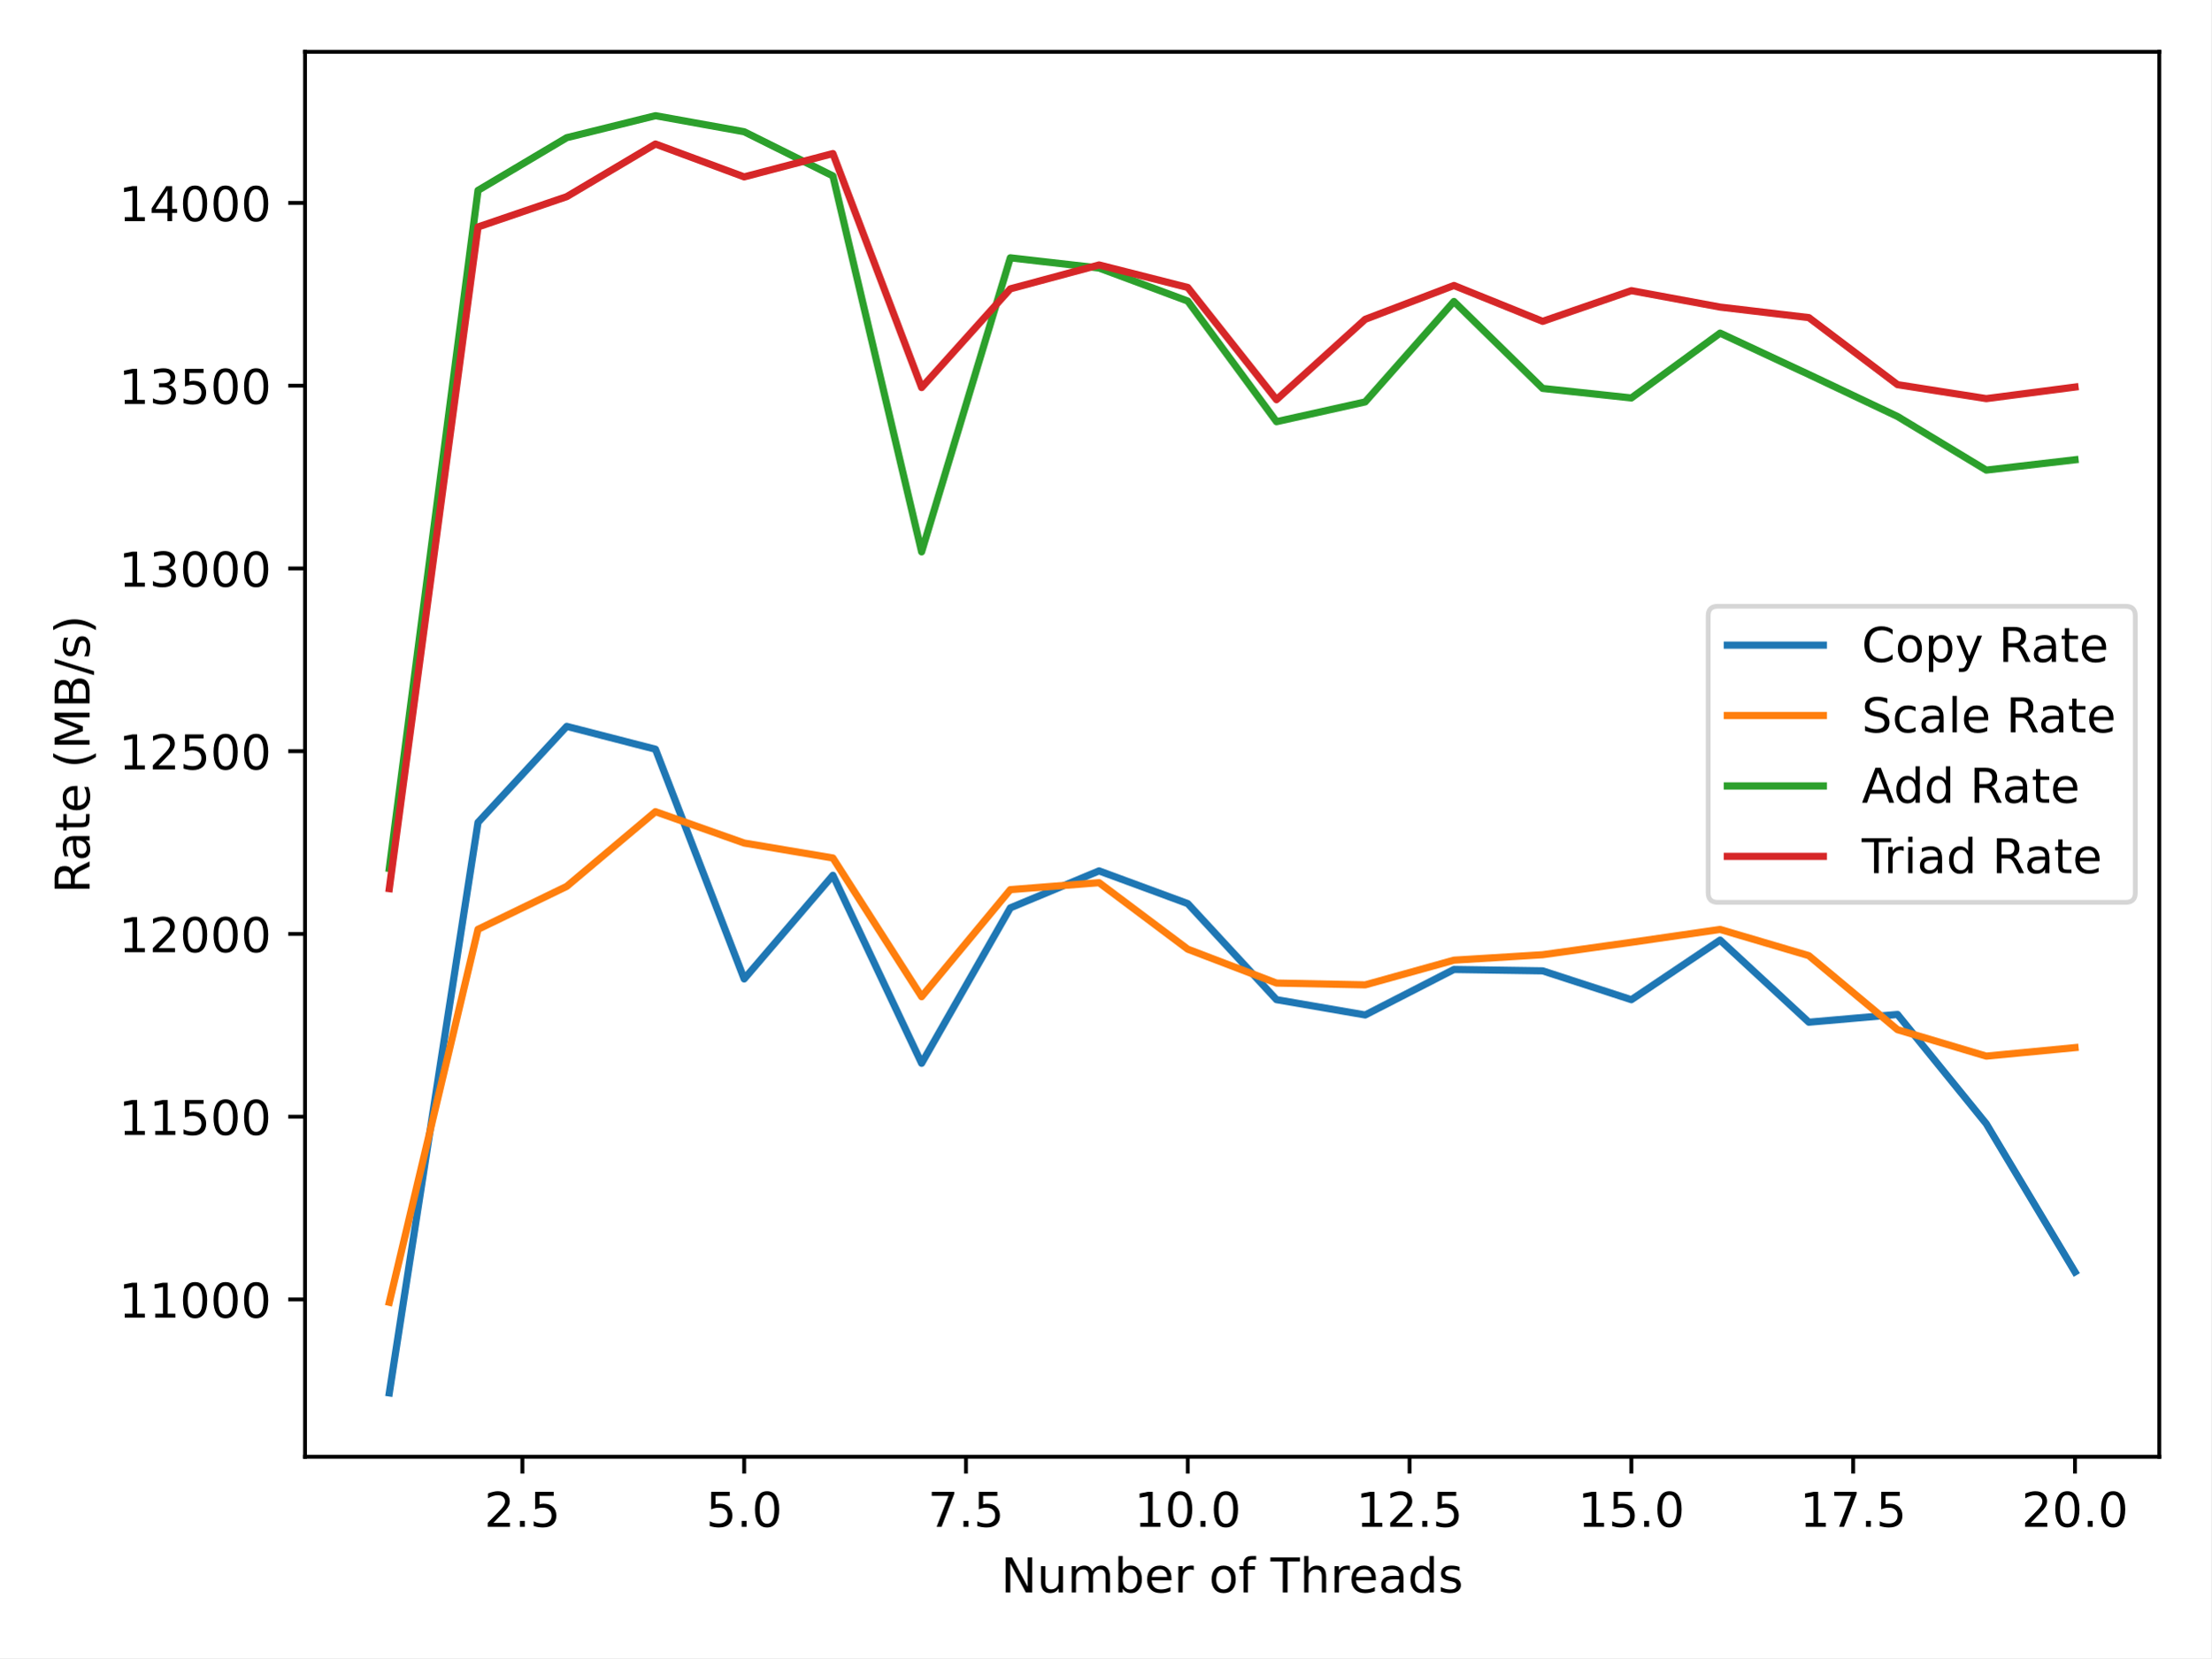
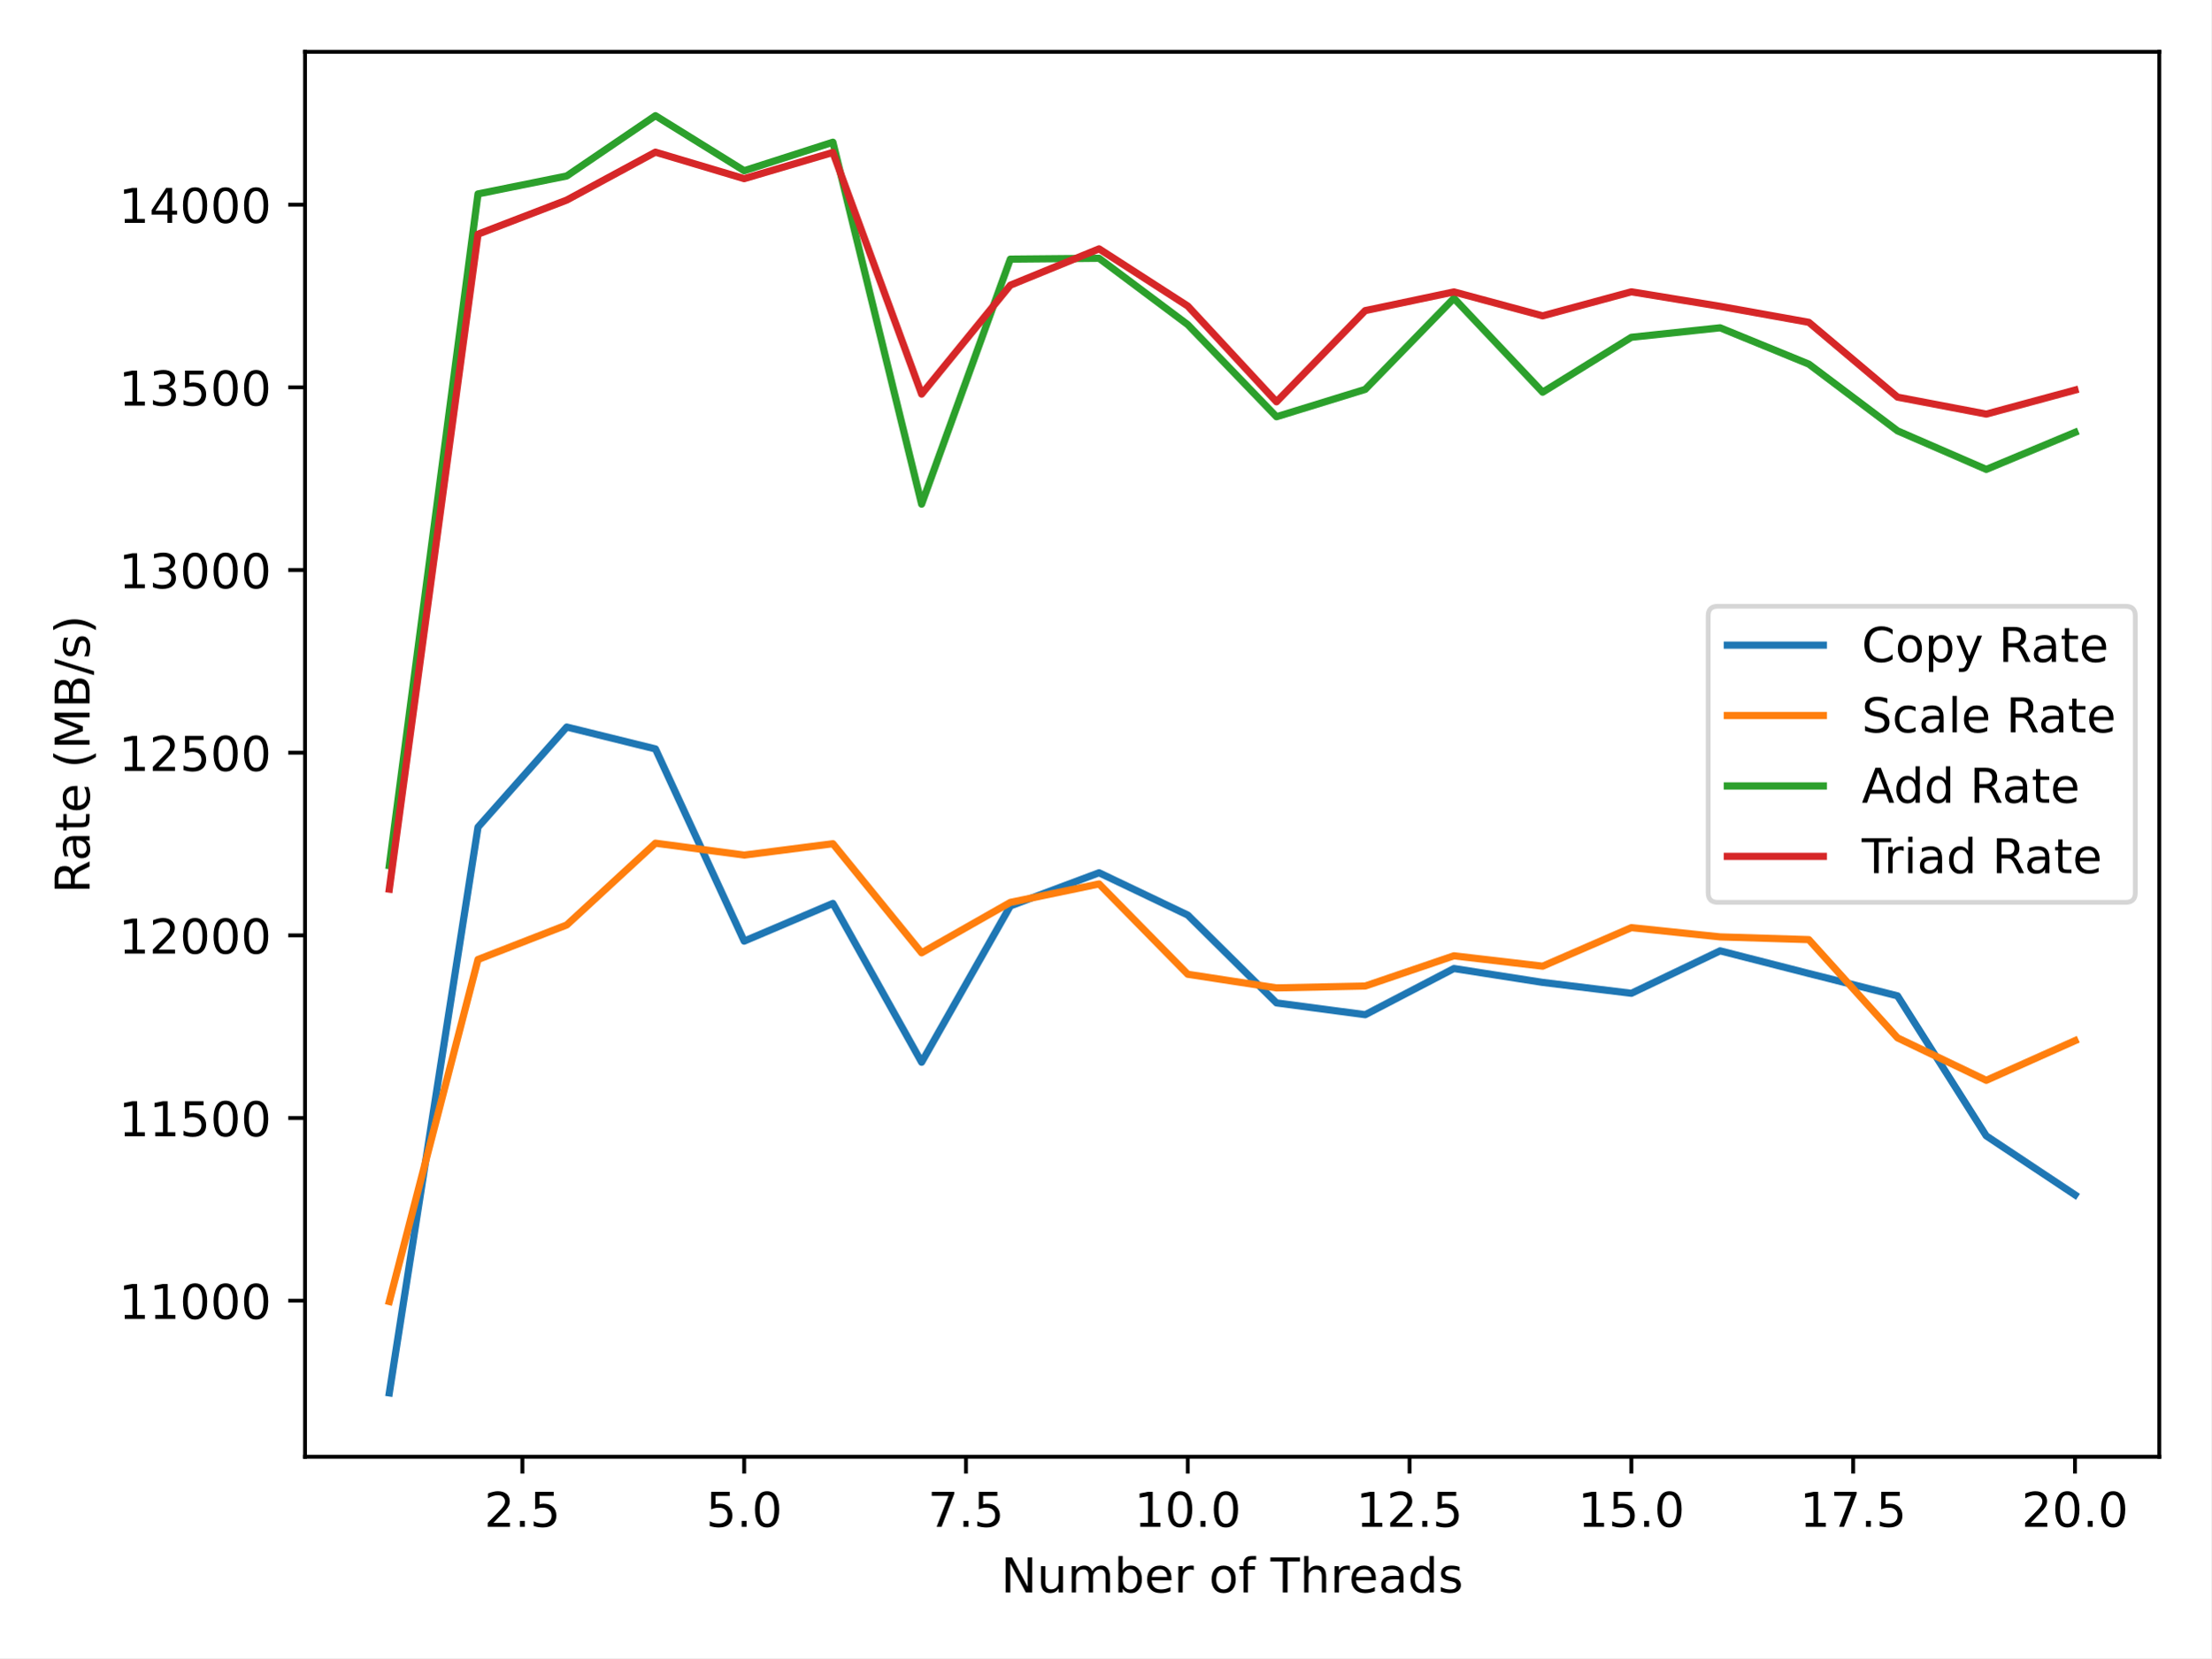
<svg xmlns="http://www.w3.org/2000/svg" xmlns:xlink="http://www.w3.org/1999/xlink" height="345.6pt" version="1.1" viewBox="0 0 460.8 345.6" width="460.8pt">
  <defs>
    <style type="text/css">*{stroke-linecap:butt;stroke-linejoin:round;}</style>
  </defs>
  <g id="figure_1">
    <g id="patch_1">
      <path d="M 0 345.6  L 460.8 345.6  L 460.8 0  L 0 0  z " style="fill:#ffffff;" />
    </g>
    <g id="axes_1">
      <g id="patch_2">
        <path d="M 63.56 303.64  L 450 303.64  L 450 10.8  L 63.56 10.8  z " style="fill:#ffffff;" />
      </g>
      <g id="matplotlib.axis_1">
        <g id="xtick_1">
          <g id="line2d_1">
            <defs>
-               <path d="M 0 0  L 0 3.5  " id="m77274d1e90" style="stroke:#000000;stroke-width:0.8;" />
-             </defs>
-             <g>
-               <use style="stroke:#000000;stroke-width:0.8;" x="108.86" xlink:href="#m77274d1e90" y="303.64" />
+               <path d="M 0 0  L 0 3.5  " id="m2cb01258d8" style="stroke:#000000;stroke-width:0.8;" />
+             </defs>
+             <g>
+               <use style="stroke:#000000;stroke-width:0.8;" x="108.86" xlink:href="#m2cb01258d8" y="303.64" />
            </g>
          </g>
          <g id="text_1">
            <g transform="translate(100.9088 318.2384)scale(0.1 -0.1)">
              <defs>
                <path d="M 19.188 8.297  L 53.609 8.297  L 53.609 0  L 7.328 0  L 7.328 8.297  Q 12.938 14.109 22.625 23.891  Q 32.328 33.688 34.812 36.531  Q 39.547 41.844 41.422 45.531  Q 43.312 49.219 43.312 52.781  Q 43.312 58.594 39.234 62.25  Q 35.156 65.922 28.609 65.922  Q 23.969 65.922 18.812 64.312  Q 13.672 62.703 7.812 59.422  L 7.812 69.391  Q 13.766 71.781 18.938 73  Q 24.125 74.219 28.422 74.219  Q 39.75 74.219 46.484 68.547  Q 53.219 62.891 53.219 53.422  Q 53.219 48.922 51.531 44.891  Q 49.859 40.875 45.406 35.406  Q 44.188 33.984 37.641 27.219  Q 31.109 20.453 19.188 8.297  z " id="DejaVuSans-50" />
                <path d="M 10.688 12.406  L 21 12.406  L 21 0  L 10.688 0  z " id="DejaVuSans-46" />
                <path d="M 10.797 72.906  L 49.516 72.906  L 49.516 64.594  L 19.828 64.594  L 19.828 46.734  Q 21.969 47.469 24.109 47.828  Q 26.266 48.188 28.422 48.188  Q 40.625 48.188 47.75 41.5  Q 54.891 34.812 54.891 23.391  Q 54.891 11.625 47.562 5.094  Q 40.234 -1.422 26.906 -1.422  Q 22.312 -1.422 17.547 -0.641  Q 12.797 0.141 7.719 1.703  L 7.719 11.625  Q 12.109 9.234 16.797 8.062  Q 21.484 6.891 26.703 6.891  Q 35.156 6.891 40.078 11.328  Q 45.016 15.766 45.016 23.391  Q 45.016 31 40.078 35.438  Q 35.156 39.891 26.703 39.891  Q 22.75 39.891 18.812 39.016  Q 14.891 38.141 10.797 36.281  z " id="DejaVuSans-53" />
              </defs>
              <use xlink:href="#DejaVuSans-50" />
              <use x="63.623" xlink:href="#DejaVuSans-46" />
              <use x="95.41" xlink:href="#DejaVuSans-53" />
            </g>
          </g>
        </g>
        <g id="xtick_2">
          <g id="line2d_2">
            <g>
-               <use style="stroke:#000000;stroke-width:0.8;" x="155.085" xlink:href="#m77274d1e90" y="303.64" />
+               <use style="stroke:#000000;stroke-width:0.8;" x="155.085" xlink:href="#m2cb01258d8" y="303.64" />
            </g>
          </g>
          <g id="text_2">
            <g transform="translate(147.1337 318.2384)scale(0.1 -0.1)">
              <defs>
                <path d="M 31.781 66.406  Q 24.172 66.406 20.328 58.906  Q 16.5 51.422 16.5 36.375  Q 16.5 21.391 20.328 13.891  Q 24.172 6.391 31.781 6.391  Q 39.453 6.391 43.281 13.891  Q 47.125 21.391 47.125 36.375  Q 47.125 51.422 43.281 58.906  Q 39.453 66.406 31.781 66.406  z M 31.781 74.219  Q 44.047 74.219 50.516 64.516  Q 56.984 54.828 56.984 36.375  Q 56.984 17.969 50.516 8.266  Q 44.047 -1.422 31.781 -1.422  Q 19.531 -1.422 13.062 8.266  Q 6.594 17.969 6.594 36.375  Q 6.594 54.828 13.062 64.516  Q 19.531 74.219 31.781 74.219  z " id="DejaVuSans-48" />
              </defs>
              <use xlink:href="#DejaVuSans-53" />
              <use x="63.623" xlink:href="#DejaVuSans-46" />
              <use x="95.41" xlink:href="#DejaVuSans-48" />
            </g>
          </g>
        </g>
        <g id="xtick_3">
          <g id="line2d_3">
            <g>
-               <use style="stroke:#000000;stroke-width:0.8;" x="201.31" xlink:href="#m77274d1e90" y="303.64" />
+               <use style="stroke:#000000;stroke-width:0.8;" x="201.31" xlink:href="#m2cb01258d8" y="303.64" />
            </g>
          </g>
          <g id="text_3">
            <g transform="translate(193.3586 318.2384)scale(0.1 -0.1)">
              <defs>
                <path d="M 8.203 72.906  L 55.078 72.906  L 55.078 68.703  L 28.609 0  L 18.312 0  L 43.219 64.594  L 8.203 64.594  z " id="DejaVuSans-55" />
              </defs>
              <use xlink:href="#DejaVuSans-55" />
              <use x="63.623" xlink:href="#DejaVuSans-46" />
              <use x="95.41" xlink:href="#DejaVuSans-53" />
            </g>
          </g>
        </g>
        <g id="xtick_4">
          <g id="line2d_4">
            <g>
-               <use style="stroke:#000000;stroke-width:0.8;" x="247.535" xlink:href="#m77274d1e90" y="303.64" />
+               <use style="stroke:#000000;stroke-width:0.8;" x="247.535" xlink:href="#m2cb01258d8" y="303.64" />
            </g>
          </g>
          <g id="text_4">
            <g transform="translate(236.4022 318.2384)scale(0.1 -0.1)">
              <defs>
                <path d="M 12.406 8.297  L 28.516 8.297  L 28.516 63.922  L 10.984 60.406  L 10.984 69.391  L 28.422 72.906  L 38.281 72.906  L 38.281 8.297  L 54.391 8.297  L 54.391 0  L 12.406 0  z " id="DejaVuSans-49" />
              </defs>
              <use xlink:href="#DejaVuSans-49" />
              <use x="63.623" xlink:href="#DejaVuSans-48" />
              <use x="127.246" xlink:href="#DejaVuSans-46" />
              <use x="159.033" xlink:href="#DejaVuSans-48" />
            </g>
          </g>
        </g>
        <g id="xtick_5">
          <g id="line2d_5">
            <g>
-               <use style="stroke:#000000;stroke-width:0.8;" x="293.76" xlink:href="#m77274d1e90" y="303.64" />
+               <use style="stroke:#000000;stroke-width:0.8;" x="293.76" xlink:href="#m2cb01258d8" y="303.64" />
            </g>
          </g>
          <g id="text_5">
            <g transform="translate(282.6271 318.2384)scale(0.1 -0.1)">
              <use xlink:href="#DejaVuSans-49" />
              <use x="63.623" xlink:href="#DejaVuSans-50" />
              <use x="127.246" xlink:href="#DejaVuSans-46" />
              <use x="159.033" xlink:href="#DejaVuSans-53" />
            </g>
          </g>
        </g>
        <g id="xtick_6">
          <g id="line2d_6">
            <g>
-               <use style="stroke:#000000;stroke-width:0.8;" x="339.985" xlink:href="#m77274d1e90" y="303.64" />
+               <use style="stroke:#000000;stroke-width:0.8;" x="339.985" xlink:href="#m2cb01258d8" y="303.64" />
            </g>
          </g>
          <g id="text_6">
            <g transform="translate(328.852 318.2384)scale(0.1 -0.1)">
              <use xlink:href="#DejaVuSans-49" />
              <use x="63.623" xlink:href="#DejaVuSans-53" />
              <use x="127.246" xlink:href="#DejaVuSans-46" />
              <use x="159.033" xlink:href="#DejaVuSans-48" />
            </g>
          </g>
        </g>
        <g id="xtick_7">
          <g id="line2d_7">
            <g>
-               <use style="stroke:#000000;stroke-width:0.8;" x="386.21" xlink:href="#m77274d1e90" y="303.64" />
+               <use style="stroke:#000000;stroke-width:0.8;" x="386.21" xlink:href="#m2cb01258d8" y="303.64" />
            </g>
          </g>
          <g id="text_7">
            <g transform="translate(375.0769 318.2384)scale(0.1 -0.1)">
              <use xlink:href="#DejaVuSans-49" />
              <use x="63.623" xlink:href="#DejaVuSans-55" />
              <use x="127.246" xlink:href="#DejaVuSans-46" />
              <use x="159.033" xlink:href="#DejaVuSans-53" />
            </g>
          </g>
        </g>
        <g id="xtick_8">
          <g id="line2d_8">
            <g>
-               <use style="stroke:#000000;stroke-width:0.8;" x="432.435" xlink:href="#m77274d1e90" y="303.64" />
+               <use style="stroke:#000000;stroke-width:0.8;" x="432.435" xlink:href="#m2cb01258d8" y="303.64" />
            </g>
          </g>
          <g id="text_8">
            <g transform="translate(421.3017 318.2384)scale(0.1 -0.1)">
              <use xlink:href="#DejaVuSans-50" />
              <use x="63.623" xlink:href="#DejaVuSans-48" />
              <use x="127.246" xlink:href="#DejaVuSans-46" />
              <use x="159.033" xlink:href="#DejaVuSans-48" />
            </g>
          </g>
        </g>
        <g id="text_9">
          <g transform="translate(208.6113 331.9166)scale(0.1 -0.1)">
            <defs>
              <path d="M 9.812 72.906  L 23.094 72.906  L 55.422 11.922  L 55.422 72.906  L 64.984 72.906  L 64.984 0  L 51.703 0  L 19.391 60.984  L 19.391 0  L 9.812 0  z " id="DejaVuSans-78" />
              <path d="M 8.5 21.578  L 8.5 54.688  L 17.484 54.688  L 17.484 21.922  Q 17.484 14.156 20.5 10.266  Q 23.531 6.391 29.594 6.391  Q 36.859 6.391 41.078 11.031  Q 45.312 15.672 45.312 23.688  L 45.312 54.688  L 54.297 54.688  L 54.297 0  L 45.312 0  L 45.312 8.406  Q 42.047 3.422 37.719 1  Q 33.406 -1.422 27.688 -1.422  Q 18.266 -1.422 13.375 4.438  Q 8.5 10.297 8.5 21.578  z M 31.109 56  z " id="DejaVuSans-117" />
              <path d="M 52 44.188  Q 55.375 50.25 60.062 53.125  Q 64.75 56 71.094 56  Q 79.641 56 84.281 50.016  Q 88.922 44.047 88.922 33.016  L 88.922 0  L 79.891 0  L 79.891 32.719  Q 79.891 40.578 77.094 44.375  Q 74.312 48.188 68.609 48.188  Q 61.625 48.188 57.562 43.547  Q 53.516 38.922 53.516 30.906  L 53.516 0  L 44.484 0  L 44.484 32.719  Q 44.484 40.625 41.703 44.406  Q 38.922 48.188 33.109 48.188  Q 26.219 48.188 22.156 43.531  Q 18.109 38.875 18.109 30.906  L 18.109 0  L 9.078 0  L 9.078 54.688  L 18.109 54.688  L 18.109 46.188  Q 21.188 51.219 25.484 53.609  Q 29.781 56 35.688 56  Q 41.656 56 45.828 52.969  Q 50 49.953 52 44.188  z " id="DejaVuSans-109" />
              <path d="M 48.688 27.297  Q 48.688 37.203 44.609 42.844  Q 40.531 48.484 33.406 48.484  Q 26.266 48.484 22.188 42.844  Q 18.109 37.203 18.109 27.297  Q 18.109 17.391 22.188 11.75  Q 26.266 6.109 33.406 6.109  Q 40.531 6.109 44.609 11.75  Q 48.688 17.391 48.688 27.297  z M 18.109 46.391  Q 20.953 51.266 25.266 53.625  Q 29.594 56 35.594 56  Q 45.562 56 51.781 48.094  Q 58.016 40.188 58.016 27.297  Q 58.016 14.406 51.781 6.484  Q 45.562 -1.422 35.594 -1.422  Q 29.594 -1.422 25.266 0.953  Q 20.953 3.328 18.109 8.203  L 18.109 0  L 9.078 0  L 9.078 75.984  L 18.109 75.984  z " id="DejaVuSans-98" />
              <path d="M 56.203 29.594  L 56.203 25.203  L 14.891 25.203  Q 15.484 15.922 20.484 11.062  Q 25.484 6.203 34.422 6.203  Q 39.594 6.203 44.453 7.469  Q 49.312 8.734 54.109 11.281  L 54.109 2.781  Q 49.266 0.734 44.188 -0.344  Q 39.109 -1.422 33.891 -1.422  Q 20.797 -1.422 13.156 6.188  Q 5.516 13.812 5.516 26.812  Q 5.516 40.234 12.766 48.109  Q 20.016 56 32.328 56  Q 43.359 56 49.781 48.891  Q 56.203 41.797 56.203 29.594  z M 47.219 32.234  Q 47.125 39.594 43.094 43.984  Q 39.062 48.391 32.422 48.391  Q 24.906 48.391 20.391 44.141  Q 15.875 39.891 15.188 32.172  z " id="DejaVuSans-101" />
              <path d="M 41.109 46.297  Q 39.594 47.172 37.812 47.578  Q 36.031 48 33.891 48  Q 26.266 48 22.188 43.047  Q 18.109 38.094 18.109 28.812  L 18.109 0  L 9.078 0  L 9.078 54.688  L 18.109 54.688  L 18.109 46.188  Q 20.953 51.172 25.484 53.578  Q 30.031 56 36.531 56  Q 37.453 56 38.578 55.875  Q 39.703 55.766 41.062 55.516  z " id="DejaVuSans-114" />
              <path id="DejaVuSans-32" />
              <path d="M 30.609 48.391  Q 23.391 48.391 19.188 42.75  Q 14.984 37.109 14.984 27.297  Q 14.984 17.484 19.156 11.844  Q 23.344 6.203 30.609 6.203  Q 37.797 6.203 41.984 11.859  Q 46.188 17.531 46.188 27.297  Q 46.188 37.016 41.984 42.703  Q 37.797 48.391 30.609 48.391  z M 30.609 56  Q 42.328 56 49.016 48.375  Q 55.719 40.766 55.719 27.297  Q 55.719 13.875 49.016 6.219  Q 42.328 -1.422 30.609 -1.422  Q 18.844 -1.422 12.172 6.219  Q 5.516 13.875 5.516 27.297  Q 5.516 40.766 12.172 48.375  Q 18.844 56 30.609 56  z " id="DejaVuSans-111" />
              <path d="M 37.109 75.984  L 37.109 68.5  L 28.516 68.5  Q 23.688 68.5 21.797 66.547  Q 19.922 64.594 19.922 59.516  L 19.922 54.688  L 34.719 54.688  L 34.719 47.703  L 19.922 47.703  L 19.922 0  L 10.891 0  L 10.891 47.703  L 2.297 47.703  L 2.297 54.688  L 10.891 54.688  L 10.891 58.5  Q 10.891 67.625 15.141 71.797  Q 19.391 75.984 28.609 75.984  z " id="DejaVuSans-102" />
              <path d="M -0.297 72.906  L 61.375 72.906  L 61.375 64.594  L 35.5 64.594  L 35.5 0  L 25.594 0  L 25.594 64.594  L -0.297 64.594  z " id="DejaVuSans-84" />
              <path d="M 54.891 33.016  L 54.891 0  L 45.906 0  L 45.906 32.719  Q 45.906 40.484 42.875 44.328  Q 39.844 48.188 33.797 48.188  Q 26.516 48.188 22.312 43.547  Q 18.109 38.922 18.109 30.906  L 18.109 0  L 9.078 0  L 9.078 75.984  L 18.109 75.984  L 18.109 46.188  Q 21.344 51.125 25.703 53.562  Q 30.078 56 35.797 56  Q 45.219 56 50.047 50.172  Q 54.891 44.344 54.891 33.016  z " id="DejaVuSans-104" />
              <path d="M 34.281 27.484  Q 23.391 27.484 19.188 25  Q 14.984 22.516 14.984 16.5  Q 14.984 11.719 18.141 8.906  Q 21.297 6.109 26.703 6.109  Q 34.188 6.109 38.703 11.406  Q 43.219 16.703 43.219 25.484  L 43.219 27.484  z M 52.203 31.203  L 52.203 0  L 43.219 0  L 43.219 8.297  Q 40.141 3.328 35.547 0.953  Q 30.953 -1.422 24.312 -1.422  Q 15.922 -1.422 10.953 3.297  Q 6 8.016 6 15.922  Q 6 25.141 12.172 29.828  Q 18.359 34.516 30.609 34.516  L 43.219 34.516  L 43.219 35.406  Q 43.219 41.609 39.141 45  Q 35.062 48.391 27.688 48.391  Q 23 48.391 18.547 47.266  Q 14.109 46.141 10.016 43.891  L 10.016 52.203  Q 14.938 54.109 19.578 55.047  Q 24.219 56 28.609 56  Q 40.484 56 46.344 49.844  Q 52.203 43.703 52.203 31.203  z " id="DejaVuSans-97" />
              <path d="M 45.406 46.391  L 45.406 75.984  L 54.391 75.984  L 54.391 0  L 45.406 0  L 45.406 8.203  Q 42.578 3.328 38.25 0.953  Q 33.938 -1.422 27.875 -1.422  Q 17.969 -1.422 11.734 6.484  Q 5.516 14.406 5.516 27.297  Q 5.516 40.188 11.734 48.094  Q 17.969 56 27.875 56  Q 33.938 56 38.25 53.625  Q 42.578 51.266 45.406 46.391  z M 14.797 27.297  Q 14.797 17.391 18.875 11.75  Q 22.953 6.109 30.078 6.109  Q 37.203 6.109 41.297 11.75  Q 45.406 17.391 45.406 27.297  Q 45.406 37.203 41.297 42.844  Q 37.203 48.484 30.078 48.484  Q 22.953 48.484 18.875 42.844  Q 14.797 37.203 14.797 27.297  z " id="DejaVuSans-100" />
              <path d="M 44.281 53.078  L 44.281 44.578  Q 40.484 46.531 36.375 47.5  Q 32.281 48.484 27.875 48.484  Q 21.188 48.484 17.844 46.438  Q 14.5 44.391 14.5 40.281  Q 14.5 37.156 16.891 35.375  Q 19.281 33.594 26.516 31.984  L 29.594 31.297  Q 39.156 29.25 43.188 25.516  Q 47.219 21.781 47.219 15.094  Q 47.219 7.469 41.188 3.016  Q 35.156 -1.422 24.609 -1.422  Q 20.219 -1.422 15.453 -0.562  Q 10.688 0.297 5.422 2  L 5.422 11.281  Q 10.406 8.688 15.234 7.391  Q 20.062 6.109 24.812 6.109  Q 31.156 6.109 34.562 8.281  Q 37.984 10.453 37.984 14.406  Q 37.984 18.062 35.516 20.016  Q 33.062 21.969 24.703 23.781  L 21.578 24.516  Q 13.234 26.266 9.516 29.906  Q 5.812 33.547 5.812 39.891  Q 5.812 47.609 11.281 51.797  Q 16.75 56 26.812 56  Q 31.781 56 36.172 55.266  Q 40.578 54.547 44.281 53.078  z " id="DejaVuSans-115" />
            </defs>
            <use xlink:href="#DejaVuSans-78" />
            <use x="74.805" xlink:href="#DejaVuSans-117" />
            <use x="138.184" xlink:href="#DejaVuSans-109" />
            <use x="235.596" xlink:href="#DejaVuSans-98" />
            <use x="299.072" xlink:href="#DejaVuSans-101" />
            <use x="360.596" xlink:href="#DejaVuSans-114" />
            <use x="401.709" xlink:href="#DejaVuSans-32" />
            <use x="433.496" xlink:href="#DejaVuSans-111" />
            <use x="494.678" xlink:href="#DejaVuSans-102" />
            <use x="529.883" xlink:href="#DejaVuSans-32" />
            <use x="561.67" xlink:href="#DejaVuSans-84" />
            <use x="622.754" xlink:href="#DejaVuSans-104" />
            <use x="686.133" xlink:href="#DejaVuSans-114" />
            <use x="724.996" xlink:href="#DejaVuSans-101" />
            <use x="786.52" xlink:href="#DejaVuSans-97" />
            <use x="847.799" xlink:href="#DejaVuSans-100" />
            <use x="911.275" xlink:href="#DejaVuSans-115" />
          </g>
        </g>
      </g>
      <g id="matplotlib.axis_2">
        <g id="ytick_1">
          <g id="line2d_9">
            <defs>
-               <path d="M 0 0  L -3.5 0  " id="m39aaf5195e" style="stroke:#000000;stroke-width:0.8;" />
-             </defs>
-             <g>
-               <use style="stroke:#000000;stroke-width:0.8;" x="63.56" xlink:href="#m39aaf5195e" y="270.848" />
+               <path d="M 0 0  L -3.5 0  " id="m0d401abd4e" style="stroke:#000000;stroke-width:0.8;" />
+             </defs>
+             <g>
+               <use style="stroke:#000000;stroke-width:0.8;" x="63.56" xlink:href="#m0d401abd4e" y="271.108" />
            </g>
          </g>
          <g id="text_10">
-             <g transform="translate(24.7475 274.6474)scale(0.1 -0.1)">
+             <g transform="translate(24.7475 274.9077)scale(0.1 -0.1)">
              <use xlink:href="#DejaVuSans-49" />
              <use x="63.623" xlink:href="#DejaVuSans-49" />
              <use x="127.246" xlink:href="#DejaVuSans-48" />
              <use x="190.869" xlink:href="#DejaVuSans-48" />
              <use x="254.492" xlink:href="#DejaVuSans-48" />
            </g>
          </g>
        </g>
        <g id="ytick_2">
          <g id="line2d_10">
            <g>
-               <use style="stroke:#000000;stroke-width:0.8;" x="63.56" xlink:href="#m39aaf5195e" y="232.755" />
+               <use style="stroke:#000000;stroke-width:0.8;" x="63.56" xlink:href="#m0d401abd4e" y="233.033" />
            </g>
          </g>
          <g id="text_11">
-             <g transform="translate(24.7475 236.5542)scale(0.1 -0.1)">
+             <g transform="translate(24.7475 236.8319)scale(0.1 -0.1)">
              <use xlink:href="#DejaVuSans-49" />
              <use x="63.623" xlink:href="#DejaVuSans-49" />
              <use x="127.246" xlink:href="#DejaVuSans-53" />
              <use x="190.869" xlink:href="#DejaVuSans-48" />
              <use x="254.492" xlink:href="#DejaVuSans-48" />
            </g>
          </g>
        </g>
        <g id="ytick_3">
          <g id="line2d_11">
            <g>
-               <use style="stroke:#000000;stroke-width:0.8;" x="63.56" xlink:href="#m39aaf5195e" y="194.662" />
+               <use style="stroke:#000000;stroke-width:0.8;" x="63.56" xlink:href="#m0d401abd4e" y="194.957" />
            </g>
          </g>
          <g id="text_12">
-             <g transform="translate(24.7475 198.461)scale(0.1 -0.1)">
+             <g transform="translate(24.7475 198.7561)scale(0.1 -0.1)">
              <use xlink:href="#DejaVuSans-49" />
              <use x="63.623" xlink:href="#DejaVuSans-50" />
              <use x="127.246" xlink:href="#DejaVuSans-48" />
              <use x="190.869" xlink:href="#DejaVuSans-48" />
              <use x="254.492" xlink:href="#DejaVuSans-48" />
            </g>
          </g>
        </g>
        <g id="ytick_4">
          <g id="line2d_12">
            <g>
-               <use style="stroke:#000000;stroke-width:0.8;" x="63.56" xlink:href="#m39aaf5195e" y="156.569" />
+               <use style="stroke:#000000;stroke-width:0.8;" x="63.56" xlink:href="#m0d401abd4e" y="156.881" />
            </g>
          </g>
          <g id="text_13">
-             <g transform="translate(24.7475 160.3678)scale(0.1 -0.1)">
+             <g transform="translate(24.7475 160.6803)scale(0.1 -0.1)">
              <use xlink:href="#DejaVuSans-49" />
              <use x="63.623" xlink:href="#DejaVuSans-50" />
              <use x="127.246" xlink:href="#DejaVuSans-53" />
              <use x="190.869" xlink:href="#DejaVuSans-48" />
              <use x="254.492" xlink:href="#DejaVuSans-48" />
            </g>
          </g>
        </g>
        <g id="ytick_5">
          <g id="line2d_13">
            <g>
-               <use style="stroke:#000000;stroke-width:0.8;" x="63.56" xlink:href="#m39aaf5195e" y="118.475" />
+               <use style="stroke:#000000;stroke-width:0.8;" x="63.56" xlink:href="#m0d401abd4e" y="118.805" />
            </g>
          </g>
          <g id="text_14">
-             <g transform="translate(24.7475 122.2746)scale(0.1 -0.1)">
+             <g transform="translate(24.7475 122.6046)scale(0.1 -0.1)">
              <defs>
                <path d="M 40.578 39.312  Q 47.656 37.797 51.625 33  Q 55.609 28.219 55.609 21.188  Q 55.609 10.406 48.188 4.484  Q 40.766 -1.422 27.094 -1.422  Q 22.516 -1.422 17.656 -0.516  Q 12.797 0.391 7.625 2.203  L 7.625 11.719  Q 11.719 9.328 16.594 8.109  Q 21.484 6.891 26.812 6.891  Q 36.078 6.891 40.938 10.547  Q 45.797 14.203 45.797 21.188  Q 45.797 27.641 41.281 31.266  Q 36.766 34.906 28.719 34.906  L 20.219 34.906  L 20.219 43.016  L 29.109 43.016  Q 36.375 43.016 40.234 45.922  Q 44.094 48.828 44.094 54.297  Q 44.094 59.906 40.109 62.906  Q 36.141 65.922 28.719 65.922  Q 24.656 65.922 20.016 65.031  Q 15.375 64.156 9.812 62.312  L 9.812 71.094  Q 15.438 72.656 20.344 73.438  Q 25.25 74.219 29.594 74.219  Q 40.828 74.219 47.359 69.109  Q 53.906 64.016 53.906 55.328  Q 53.906 49.266 50.438 45.094  Q 46.969 40.922 40.578 39.312  z " id="DejaVuSans-51" />
              </defs>
              <use xlink:href="#DejaVuSans-49" />
              <use x="63.623" xlink:href="#DejaVuSans-51" />
              <use x="127.246" xlink:href="#DejaVuSans-48" />
              <use x="190.869" xlink:href="#DejaVuSans-48" />
              <use x="254.492" xlink:href="#DejaVuSans-48" />
            </g>
          </g>
        </g>
        <g id="ytick_6">
          <g id="line2d_14">
            <g>
-               <use style="stroke:#000000;stroke-width:0.8;" x="63.56" xlink:href="#m39aaf5195e" y="80.382" />
+               <use style="stroke:#000000;stroke-width:0.8;" x="63.56" xlink:href="#m0d401abd4e" y="80.73" />
            </g>
          </g>
          <g id="text_15">
-             <g transform="translate(24.7475 84.18141)scale(0.1 -0.1)">
+             <g transform="translate(24.7475 84.5288)scale(0.1 -0.1)">
              <use xlink:href="#DejaVuSans-49" />
              <use x="63.623" xlink:href="#DejaVuSans-51" />
              <use x="127.246" xlink:href="#DejaVuSans-53" />
              <use x="190.869" xlink:href="#DejaVuSans-48" />
              <use x="254.492" xlink:href="#DejaVuSans-48" />
            </g>
          </g>
        </g>
        <g id="ytick_7">
          <g id="line2d_15">
            <g>
-               <use style="stroke:#000000;stroke-width:0.8;" x="63.56" xlink:href="#m39aaf5195e" y="42.289" />
+               <use style="stroke:#000000;stroke-width:0.8;" x="63.56" xlink:href="#m0d401abd4e" y="42.654" />
            </g>
          </g>
          <g id="text_16">
-             <g transform="translate(24.7475 46.08821)scale(0.1 -0.1)">
+             <g transform="translate(24.7475 46.45303)scale(0.1 -0.1)">
              <defs>
                <path d="M 37.797 64.312  L 12.891 25.391  L 37.797 25.391  z M 35.203 72.906  L 47.609 72.906  L 47.609 25.391  L 58.016 25.391  L 58.016 17.188  L 47.609 17.188  L 47.609 0  L 37.797 0  L 37.797 17.188  L 4.891 17.188  L 4.891 26.703  z " id="DejaVuSans-52" />
              </defs>
              <use xlink:href="#DejaVuSans-49" />
              <use x="63.623" xlink:href="#DejaVuSans-52" />
              <use x="127.246" xlink:href="#DejaVuSans-48" />
              <use x="190.869" xlink:href="#DejaVuSans-48" />
              <use x="254.492" xlink:href="#DejaVuSans-48" />
            </g>
          </g>
        </g>
        <g id="text_17">
          <g transform="translate(18.66781 186.2067)rotate(-90)scale(0.1 -0.1)">
            <defs>
              <path d="M 44.391 34.188  Q 47.562 33.109 50.562 29.594  Q 53.562 26.078 56.594 19.922  L 66.609 0  L 56 0  L 46.688 18.703  Q 43.062 26.031 39.672 28.422  Q 36.281 30.812 30.422 30.812  L 19.672 30.812  L 19.672 0  L 9.812 0  L 9.812 72.906  L 32.078 72.906  Q 44.578 72.906 50.734 67.672  Q 56.891 62.453 56.891 51.906  Q 56.891 45.016 53.688 40.469  Q 50.484 35.938 44.391 34.188  z M 19.672 64.797  L 19.672 38.922  L 32.078 38.922  Q 39.203 38.922 42.844 42.219  Q 46.484 45.516 46.484 51.906  Q 46.484 58.297 42.844 61.547  Q 39.203 64.797 32.078 64.797  z " id="DejaVuSans-82" />
              <path d="M 18.312 70.219  L 18.312 54.688  L 36.812 54.688  L 36.812 47.703  L 18.312 47.703  L 18.312 18.016  Q 18.312 11.328 20.141 9.422  Q 21.969 7.516 27.594 7.516  L 36.812 7.516  L 36.812 0  L 27.594 0  Q 17.188 0 13.234 3.875  Q 9.281 7.766 9.281 18.016  L 9.281 47.703  L 2.688 47.703  L 2.688 54.688  L 9.281 54.688  L 9.281 70.219  z " id="DejaVuSans-116" />
              <path d="M 31 75.875  Q 24.469 64.656 21.281 53.656  Q 18.109 42.672 18.109 31.391  Q 18.109 20.125 21.312 9.062  Q 24.516 -2 31 -13.188  L 23.188 -13.188  Q 15.875 -1.703 12.234 9.375  Q 8.594 20.453 8.594 31.391  Q 8.594 42.281 12.203 53.312  Q 15.828 64.359 23.188 75.875  z " id="DejaVuSans-40" />
              <path d="M 9.812 72.906  L 24.516 72.906  L 43.109 23.297  L 61.812 72.906  L 76.516 72.906  L 76.516 0  L 66.891 0  L 66.891 64.016  L 48.094 14.016  L 38.188 14.016  L 19.391 64.016  L 19.391 0  L 9.812 0  z " id="DejaVuSans-77" />
              <path d="M 19.672 34.812  L 19.672 8.109  L 35.5 8.109  Q 43.453 8.109 47.281 11.406  Q 51.125 14.703 51.125 21.484  Q 51.125 28.328 47.281 31.562  Q 43.453 34.812 35.5 34.812  z M 19.672 64.797  L 19.672 42.828  L 34.281 42.828  Q 41.5 42.828 45.031 45.531  Q 48.578 48.25 48.578 53.812  Q 48.578 59.328 45.031 62.062  Q 41.5 64.797 34.281 64.797  z M 9.812 72.906  L 35.016 72.906  Q 46.297 72.906 52.391 68.219  Q 58.5 63.531 58.5 54.891  Q 58.5 48.188 55.375 44.234  Q 52.25 40.281 46.188 39.312  Q 53.469 37.75 57.5 32.781  Q 61.531 27.828 61.531 20.406  Q 61.531 10.641 54.891 5.312  Q 48.25 0 35.984 0  L 9.812 0  z " id="DejaVuSans-66" />
              <path d="M 25.391 72.906  L 33.688 72.906  L 8.297 -9.281  L 0 -9.281  z " id="DejaVuSans-47" />
              <path d="M 8.016 75.875  L 15.828 75.875  Q 23.141 64.359 26.781 53.312  Q 30.422 42.281 30.422 31.391  Q 30.422 20.453 26.781 9.375  Q 23.141 -1.703 15.828 -13.188  L 8.016 -13.188  Q 14.5 -2 17.703 9.062  Q 20.906 20.125 20.906 31.391  Q 20.906 42.672 17.703 53.656  Q 14.5 64.656 8.016 75.875  z " id="DejaVuSans-41" />
            </defs>
            <use xlink:href="#DejaVuSans-82" />
            <use x="67.232" xlink:href="#DejaVuSans-97" />
            <use x="128.512" xlink:href="#DejaVuSans-116" />
            <use x="167.721" xlink:href="#DejaVuSans-101" />
            <use x="229.244" xlink:href="#DejaVuSans-32" />
            <use x="261.031" xlink:href="#DejaVuSans-40" />
            <use x="300.045" xlink:href="#DejaVuSans-77" />
            <use x="386.324" xlink:href="#DejaVuSans-66" />
            <use x="454.928" xlink:href="#DejaVuSans-47" />
            <use x="488.619" xlink:href="#DejaVuSans-115" />
            <use x="540.719" xlink:href="#DejaVuSans-41" />
          </g>
        </g>
      </g>
      <g id="line2d_16">
-         <path clip-path="url(#p9eabbed08a)" d="M 81.125 290.329  L 99.615 171.417  L 118.105 151.396  L 136.595 156.157  L 155.085 204.04  L 173.575 182.442  L 192.065 221.624  L 210.555 189.23  L 229.045 181.52  L 247.535 188.338  L 266.025 208.36  L 284.515 211.552  L 303.005 202.067  L 321.495 202.357  L 339.985 208.368  L 358.475 195.949  L 376.965 213.061  L 395.455 211.446  L 413.945 234.225  L 432.435 265.111  " style="fill:none;stroke:#1f77b4;stroke-linecap:square;stroke-width:1.5;" />
+         <path clip-path="url(#p4c7e90f896)" d="M 81.125 290.329  L 99.615 172.401  L 118.105 151.535  L 136.595 156.097  L 155.085 196.16  L 173.575 188.301  L 192.065 221.404  L 210.555 188.827  L 229.045 181.912  L 247.535 190.73  L 266.025 209.037  L 284.515 211.497  L 303.005 201.871  L 321.495 204.765  L 339.985 207.035  L 358.475 198.186  L 376.965 202.907  L 395.455 207.568  L 413.945 236.756  L 432.435 249.047  " style="fill:none;stroke:#1f77b4;stroke-linecap:square;stroke-width:1.5;" />
      </g>
      <g id="line2d_17">
-         <path clip-path="url(#p9eabbed08a)" d="M 81.125 271.435  L 99.615 193.702  L 118.105 184.75  L 136.595 169.177  L 155.085 175.714  L 173.575 178.83  L 192.065 207.743  L 210.555 185.428  L 229.045 183.98  L 247.535 197.839  L 266.025 204.901  L 284.515 205.275  L 303.005 200.132  L 321.495 198.997  L 339.985 196.406  L 358.475 193.725  L 376.965 199.187  L 395.455 214.623  L 413.945 220.131  L 432.435 218.356  " style="fill:none;stroke:#ff7f0e;stroke-linecap:square;stroke-width:1.5;" />
+         <path clip-path="url(#p4c7e90f896)" d="M 81.125 271.276  L 99.615 199.991  L 118.105 192.794  L 136.595 175.744  L 155.085 178.226  L 173.575 175.858  L 192.065 198.597  L 210.555 188.088  L 229.045 184.242  L 247.535 203.067  L 266.025 205.907  L 284.515 205.519  L 303.005 199.221  L 321.495 201.384  L 339.985 193.35  L 358.475 195.277  L 376.965 195.848  L 395.455 216.325  L 413.945 225.174  L 432.435 216.911  " style="fill:none;stroke:#ff7f0e;stroke-linecap:square;stroke-width:1.5;" />
      </g>
      <g id="line2d_18">
-         <path clip-path="url(#p9eabbed08a)" d="M 81.125 181.002  L 99.615 39.683  L 118.105 28.697  L 136.595 24.111  L 155.085 27.455  L 173.575 36.666  L 192.065 115.017  L 210.555 53.732  L 229.045 55.858  L 247.535 62.745  L 266.025 87.887  L 284.515 83.765  L 303.005 62.836  L 321.495 80.954  L 339.985 82.942  L 358.475 69.427  L 376.965 78.051  L 395.455 86.805  L 413.945 97.981  L 432.435 95.825  " style="fill:none;stroke:#2ca02c;stroke-linecap:square;stroke-width:1.5;" />
+         <path clip-path="url(#p4c7e90f896)" d="M 81.125 180.42  L 99.615 40.415  L 118.105 36.676  L 136.595 24.111  L 155.085 35.579  L 173.575 29.64  L 192.065 105.075  L 210.555 54.008  L 229.045 53.833  L 247.535 67.662  L 266.025 86.86  L 284.515 81.156  L 303.005 62.164  L 321.495 81.742  L 339.985 70.297  L 358.475 68.317  L 376.965 75.886  L 395.455 89.799  L 413.945 97.833  L 432.435 90.119  " style="fill:none;stroke:#2ca02c;stroke-linecap:square;stroke-width:1.5;" />
      </g>
      <g id="line2d_19">
-         <path clip-path="url(#p9eabbed08a)" d="M 81.125 185.215  L 99.615 47.302  L 118.105 40.986  L 136.595 30.015  L 155.085 36.865  L 173.575 32.004  L 192.065 80.778  L 210.555 60.2  L 229.045 55.218  L 247.535 59.911  L 266.025 83.3  L 284.515 66.547  L 303.005 59.499  L 321.495 66.973  L 339.985 60.574  L 358.475 64.002  L 376.965 66.196  L 395.455 80.169  L 413.945 83.079  L 432.435 80.672  " style="fill:none;stroke:#d62728;stroke-linecap:square;stroke-width:1.5;" />
+         <path clip-path="url(#p4c7e90f896)" d="M 81.125 185.324  L 99.615 48.807  L 118.105 41.702  L 136.595 31.711  L 155.085 37.232  L 173.575 31.772  L 192.065 82.138  L 210.555 59.438  L 229.045 51.868  L 247.535 63.786  L 266.025 83.745  L 284.515 64.738  L 303.005 60.839  L 321.495 65.827  L 339.985 60.816  L 358.475 63.847  L 376.965 67.175  L 395.455 82.77  L 413.945 86.304  L 432.435 81.301  " style="fill:none;stroke:#d62728;stroke-linecap:square;stroke-width:1.5;" />
      </g>
      <g id="patch_3">
        <path d="M 63.56 303.64  L 63.56 10.8  " style="fill:none;stroke:#000000;stroke-linecap:square;stroke-linejoin:miter;stroke-width:0.8;" />
      </g>
      <g id="patch_4">
        <path d="M 450 303.64  L 450 10.8  " style="fill:none;stroke:#000000;stroke-linecap:square;stroke-linejoin:miter;stroke-width:0.8;" />
      </g>
      <g id="patch_5">
        <path d="M 63.56 303.64  L 450 303.64  " style="fill:none;stroke:#000000;stroke-linecap:square;stroke-linejoin:miter;stroke-width:0.8;" />
      </g>
      <g id="patch_6">
        <path d="M 63.56 10.8  L 450 10.8  " style="fill:none;stroke:#000000;stroke-linecap:square;stroke-linejoin:miter;stroke-width:0.8;" />
      </g>
      <g id="legend_1">
        <g id="patch_7">
          <path d="M 357.991 188.076  L 443 188.076  Q 445 188.076 445 186.076  L 445 128.364  Q 445 126.364 443 126.364  L 357.991 126.364  Q 355.991 126.364 355.991 128.364  L 355.991 186.076  Q 355.991 188.076 357.991 188.076  z " style="fill:#ffffff;opacity:0.8;stroke:#cccccc;stroke-linejoin:miter;" />
        </g>
        <g id="line2d_20">
          <path d="M 359.991 134.462  L 379.991 134.462  " style="fill:none;stroke:#1f77b4;stroke-linecap:square;stroke-width:1.5;" />
        </g>
        <g id="line2d_21" />
        <g id="text_18">
          <g transform="translate(387.9906 137.9622)scale(0.1 -0.1)">
            <defs>
              <path d="M 64.406 67.281  L 64.406 56.891  Q 59.422 61.531 53.781 63.812  Q 48.141 66.109 41.797 66.109  Q 29.297 66.109 22.656 58.469  Q 16.016 50.828 16.016 36.375  Q 16.016 21.969 22.656 14.328  Q 29.297 6.688 41.797 6.688  Q 48.141 6.688 53.781 8.984  Q 59.422 11.281 64.406 15.922  L 64.406 5.609  Q 59.234 2.094 53.438 0.328  Q 47.656 -1.422 41.219 -1.422  Q 24.656 -1.422 15.125 8.703  Q 5.609 18.844 5.609 36.375  Q 5.609 53.953 15.125 64.078  Q 24.656 74.219 41.219 74.219  Q 47.75 74.219 53.531 72.484  Q 59.328 70.75 64.406 67.281  z " id="DejaVuSans-67" />
              <path d="M 18.109 8.203  L 18.109 -20.797  L 9.078 -20.797  L 9.078 54.688  L 18.109 54.688  L 18.109 46.391  Q 20.953 51.266 25.266 53.625  Q 29.594 56 35.594 56  Q 45.562 56 51.781 48.094  Q 58.016 40.188 58.016 27.297  Q 58.016 14.406 51.781 6.484  Q 45.562 -1.422 35.594 -1.422  Q 29.594 -1.422 25.266 0.953  Q 20.953 3.328 18.109 8.203  z M 48.688 27.297  Q 48.688 37.203 44.609 42.844  Q 40.531 48.484 33.406 48.484  Q 26.266 48.484 22.188 42.844  Q 18.109 37.203 18.109 27.297  Q 18.109 17.391 22.188 11.75  Q 26.266 6.109 33.406 6.109  Q 40.531 6.109 44.609 11.75  Q 48.688 17.391 48.688 27.297  z " id="DejaVuSans-112" />
              <path d="M 32.172 -5.078  Q 28.375 -14.844 24.75 -17.812  Q 21.141 -20.797 15.094 -20.797  L 7.906 -20.797  L 7.906 -13.281  L 13.188 -13.281  Q 16.891 -13.281 18.938 -11.516  Q 21 -9.766 23.484 -3.219  L 25.094 0.875  L 2.984 54.688  L 12.5 54.688  L 29.594 11.922  L 46.688 54.688  L 56.203 54.688  z " id="DejaVuSans-121" />
            </defs>
            <use xlink:href="#DejaVuSans-67" />
            <use x="69.824" xlink:href="#DejaVuSans-111" />
            <use x="131.006" xlink:href="#DejaVuSans-112" />
            <use x="194.482" xlink:href="#DejaVuSans-121" />
            <use x="253.662" xlink:href="#DejaVuSans-32" />
            <use x="285.449" xlink:href="#DejaVuSans-82" />
            <use x="352.682" xlink:href="#DejaVuSans-97" />
            <use x="413.961" xlink:href="#DejaVuSans-116" />
            <use x="453.17" xlink:href="#DejaVuSans-101" />
          </g>
        </g>
        <g id="line2d_22">
          <path d="M 359.991 149.14  L 379.991 149.14  " style="fill:none;stroke:#ff7f0e;stroke-linecap:square;stroke-width:1.5;" />
        </g>
        <g id="line2d_23" />
        <g id="text_19">
          <g transform="translate(387.9906 152.6403)scale(0.1 -0.1)">
            <defs>
              <path d="M 53.516 70.516  L 53.516 60.891  Q 47.906 63.578 42.922 64.891  Q 37.938 66.219 33.297 66.219  Q 25.25 66.219 20.875 63.094  Q 16.5 59.969 16.5 54.203  Q 16.5 49.359 19.406 46.891  Q 22.312 44.438 30.422 42.922  L 36.375 41.703  Q 47.406 39.594 52.656 34.297  Q 57.906 29 57.906 20.125  Q 57.906 9.516 50.797 4.047  Q 43.703 -1.422 29.984 -1.422  Q 24.812 -1.422 18.969 -0.25  Q 13.141 0.922 6.891 3.219  L 6.891 13.375  Q 12.891 10.016 18.656 8.297  Q 24.422 6.594 29.984 6.594  Q 38.422 6.594 43.016 9.906  Q 47.609 13.234 47.609 19.391  Q 47.609 24.75 44.312 27.781  Q 41.016 30.812 33.5 32.328  L 27.484 33.5  Q 16.453 35.688 11.516 40.375  Q 6.594 45.062 6.594 53.422  Q 6.594 63.094 13.406 68.656  Q 20.219 74.219 32.172 74.219  Q 37.312 74.219 42.625 73.281  Q 47.953 72.359 53.516 70.516  z " id="DejaVuSans-83" />
              <path d="M 48.781 52.594  L 48.781 44.188  Q 44.969 46.297 41.141 47.344  Q 37.312 48.391 33.406 48.391  Q 24.656 48.391 19.812 42.844  Q 14.984 37.312 14.984 27.297  Q 14.984 17.281 19.812 11.734  Q 24.656 6.203 33.406 6.203  Q 37.312 6.203 41.141 7.25  Q 44.969 8.297 48.781 10.406  L 48.781 2.094  Q 45.016 0.344 40.984 -0.531  Q 36.969 -1.422 32.422 -1.422  Q 20.062 -1.422 12.781 6.344  Q 5.516 14.109 5.516 27.297  Q 5.516 40.672 12.859 48.328  Q 20.219 56 33.016 56  Q 37.156 56 41.109 55.141  Q 45.062 54.297 48.781 52.594  z " id="DejaVuSans-99" />
              <path d="M 9.422 75.984  L 18.406 75.984  L 18.406 0  L 9.422 0  z " id="DejaVuSans-108" />
            </defs>
            <use xlink:href="#DejaVuSans-83" />
            <use x="63.477" xlink:href="#DejaVuSans-99" />
            <use x="118.457" xlink:href="#DejaVuSans-97" />
            <use x="179.736" xlink:href="#DejaVuSans-108" />
            <use x="207.52" xlink:href="#DejaVuSans-101" />
            <use x="269.043" xlink:href="#DejaVuSans-32" />
            <use x="300.83" xlink:href="#DejaVuSans-82" />
            <use x="368.062" xlink:href="#DejaVuSans-97" />
            <use x="429.342" xlink:href="#DejaVuSans-116" />
            <use x="468.551" xlink:href="#DejaVuSans-101" />
          </g>
        </g>
        <g id="line2d_24">
          <path d="M 359.991 163.818  L 379.991 163.818  " style="fill:none;stroke:#2ca02c;stroke-linecap:square;stroke-width:1.5;" />
        </g>
        <g id="line2d_25" />
        <g id="text_20">
          <g transform="translate(387.9906 167.3184)scale(0.1 -0.1)">
            <defs>
              <path d="M 34.188 63.188  L 20.797 26.906  L 47.609 26.906  z M 28.609 72.906  L 39.797 72.906  L 67.578 0  L 57.328 0  L 50.688 18.703  L 17.828 18.703  L 11.188 0  L 0.781 0  z " id="DejaVuSans-65" />
            </defs>
            <use xlink:href="#DejaVuSans-65" />
            <use x="66.658" xlink:href="#DejaVuSans-100" />
            <use x="130.135" xlink:href="#DejaVuSans-100" />
            <use x="193.611" xlink:href="#DejaVuSans-32" />
            <use x="225.398" xlink:href="#DejaVuSans-82" />
            <use x="292.631" xlink:href="#DejaVuSans-97" />
            <use x="353.91" xlink:href="#DejaVuSans-116" />
            <use x="393.119" xlink:href="#DejaVuSans-101" />
          </g>
        </g>
        <g id="line2d_26">
          <path d="M 359.991 178.497  L 379.991 178.497  " style="fill:none;stroke:#d62728;stroke-linecap:square;stroke-width:1.5;" />
        </g>
        <g id="line2d_27" />
        <g id="text_21">
          <g transform="translate(387.9906 181.9966)scale(0.1 -0.1)">
            <defs>
              <path d="M 9.422 54.688  L 18.406 54.688  L 18.406 0  L 9.422 0  z M 9.422 75.984  L 18.406 75.984  L 18.406 64.594  L 9.422 64.594  z " id="DejaVuSans-105" />
            </defs>
            <use xlink:href="#DejaVuSans-84" />
            <use x="46.334" xlink:href="#DejaVuSans-114" />
            <use x="87.447" xlink:href="#DejaVuSans-105" />
            <use x="115.23" xlink:href="#DejaVuSans-97" />
            <use x="176.51" xlink:href="#DejaVuSans-100" />
            <use x="239.986" xlink:href="#DejaVuSans-32" />
            <use x="271.773" xlink:href="#DejaVuSans-82" />
            <use x="339.006" xlink:href="#DejaVuSans-97" />
            <use x="400.285" xlink:href="#DejaVuSans-116" />
            <use x="439.494" xlink:href="#DejaVuSans-101" />
          </g>
        </g>
      </g>
    </g>
  </g>
  <defs>
-     <clipPath id="p9eabbed08a">
+     <clipPath id="p4c7e90f896">
      <rect height="292.84" width="386.44" x="63.56" y="10.8" />
    </clipPath>
  </defs>
</svg>
